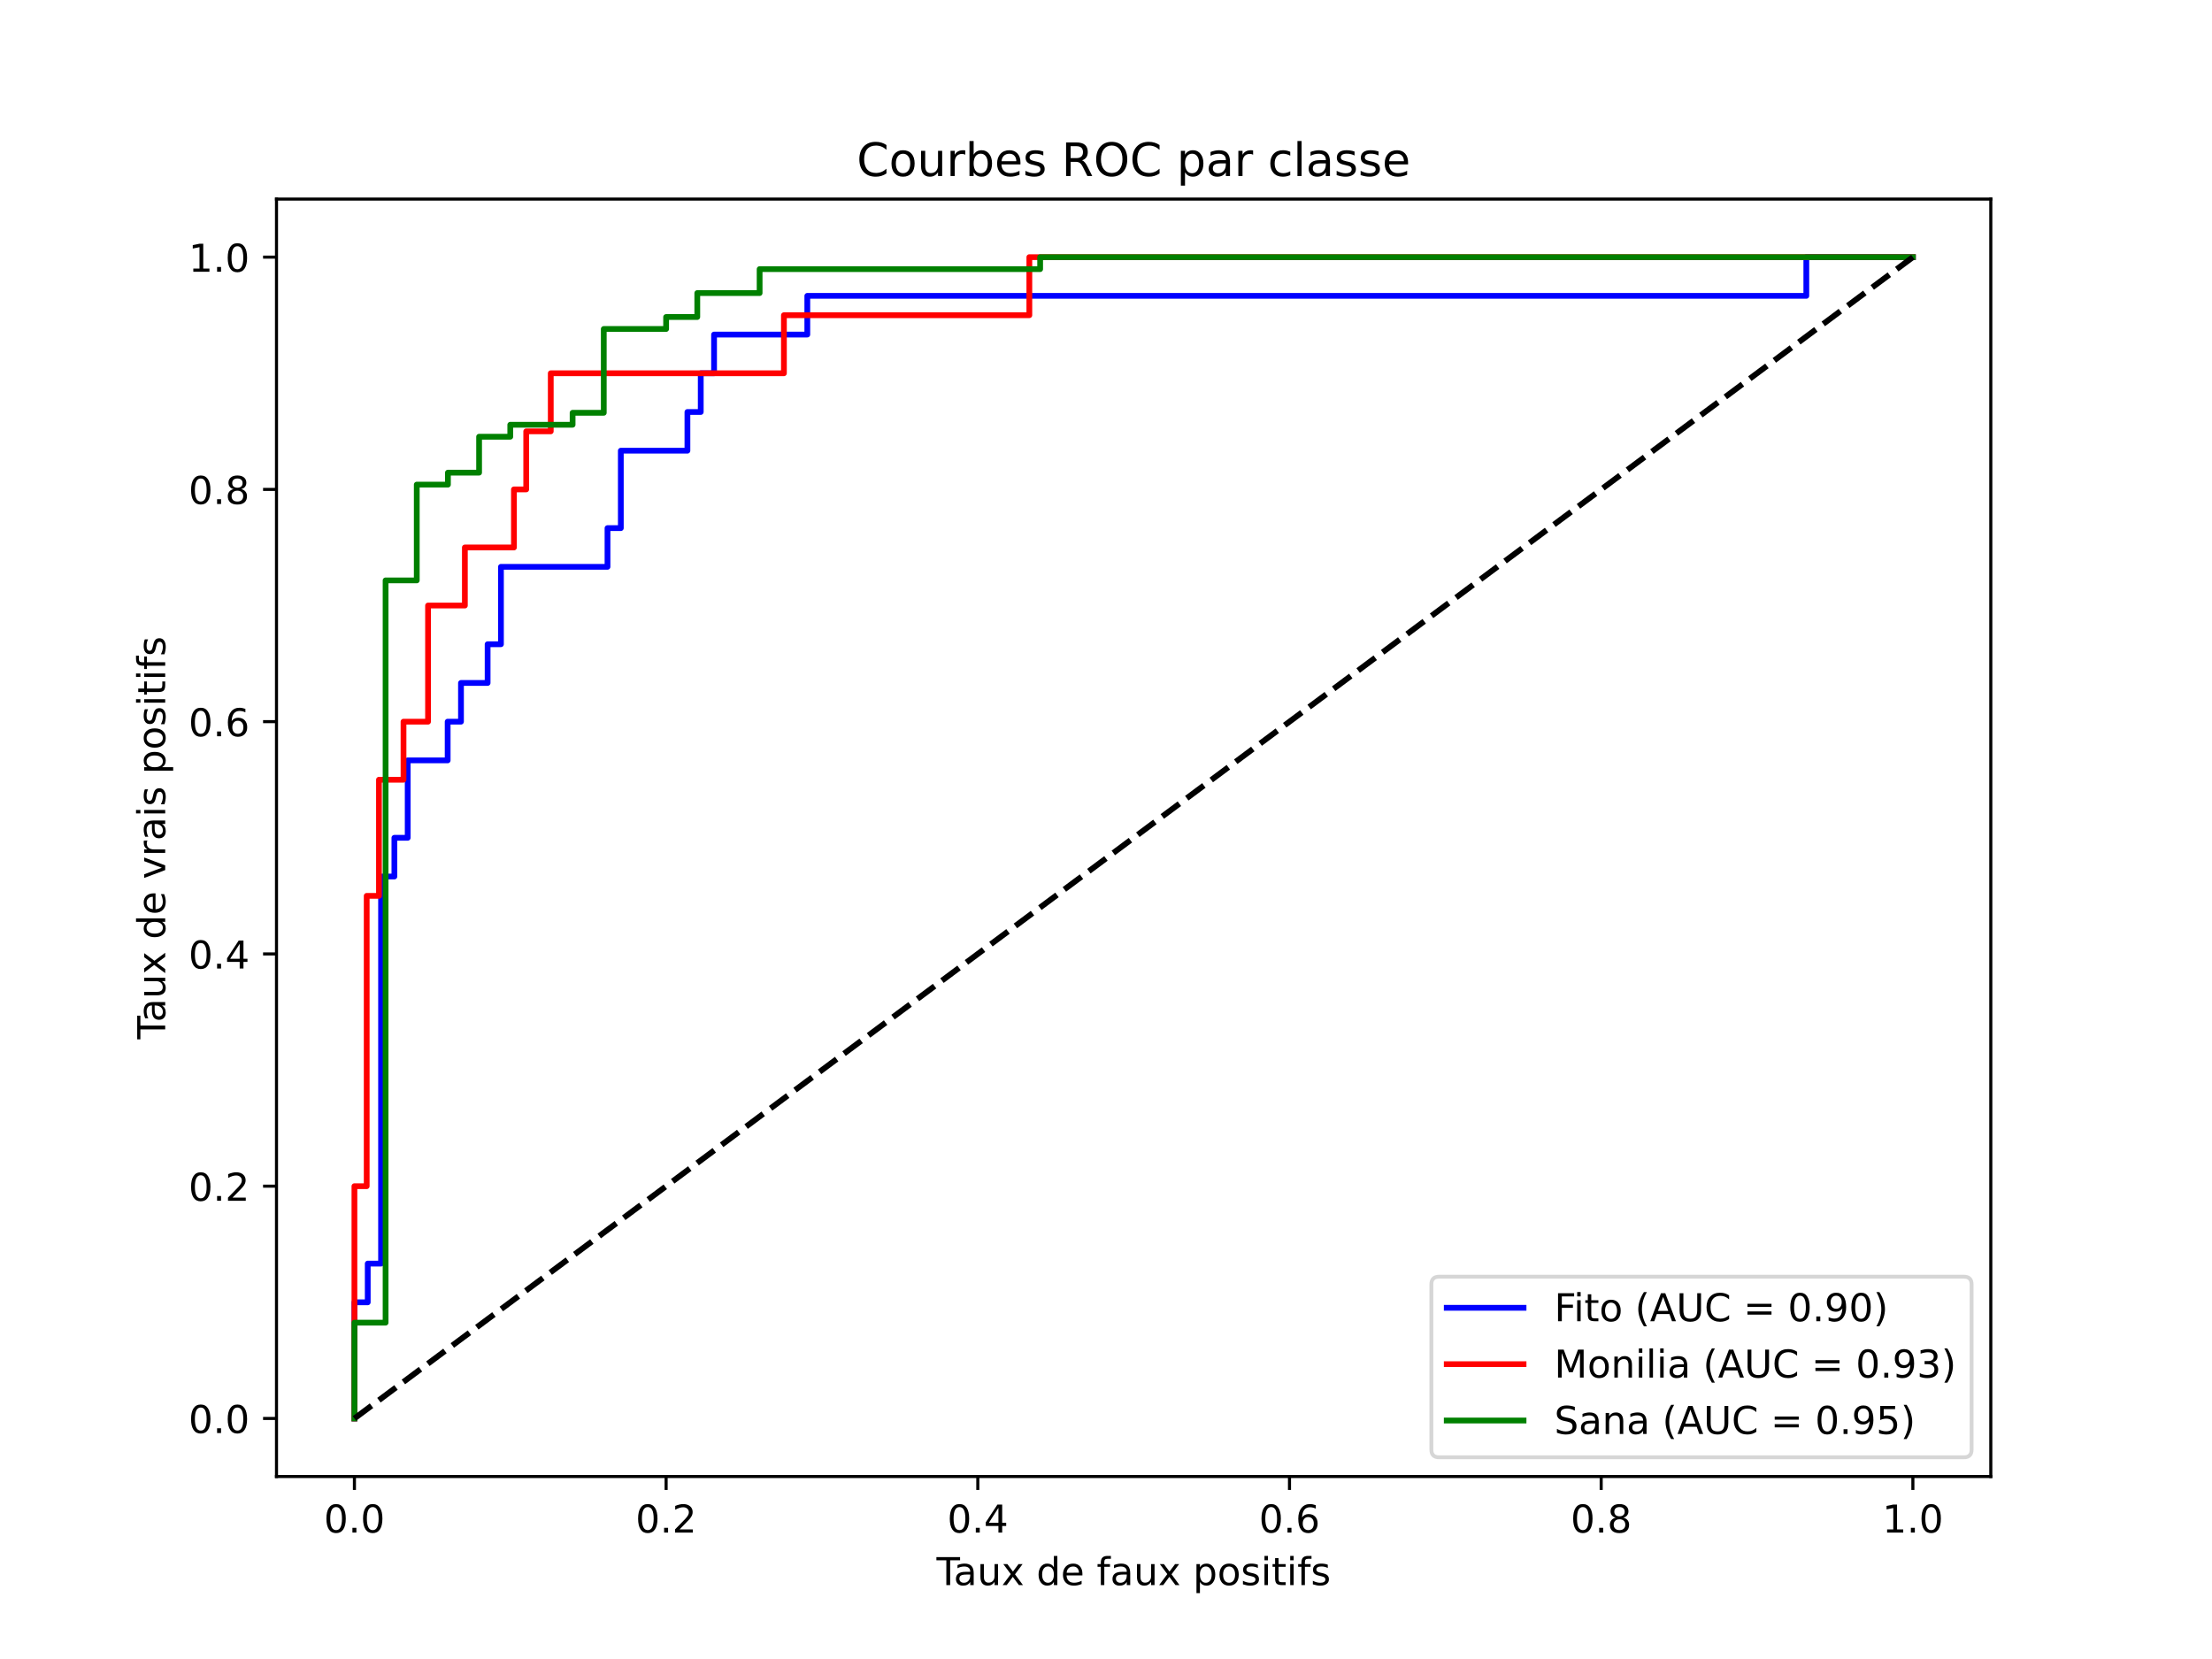
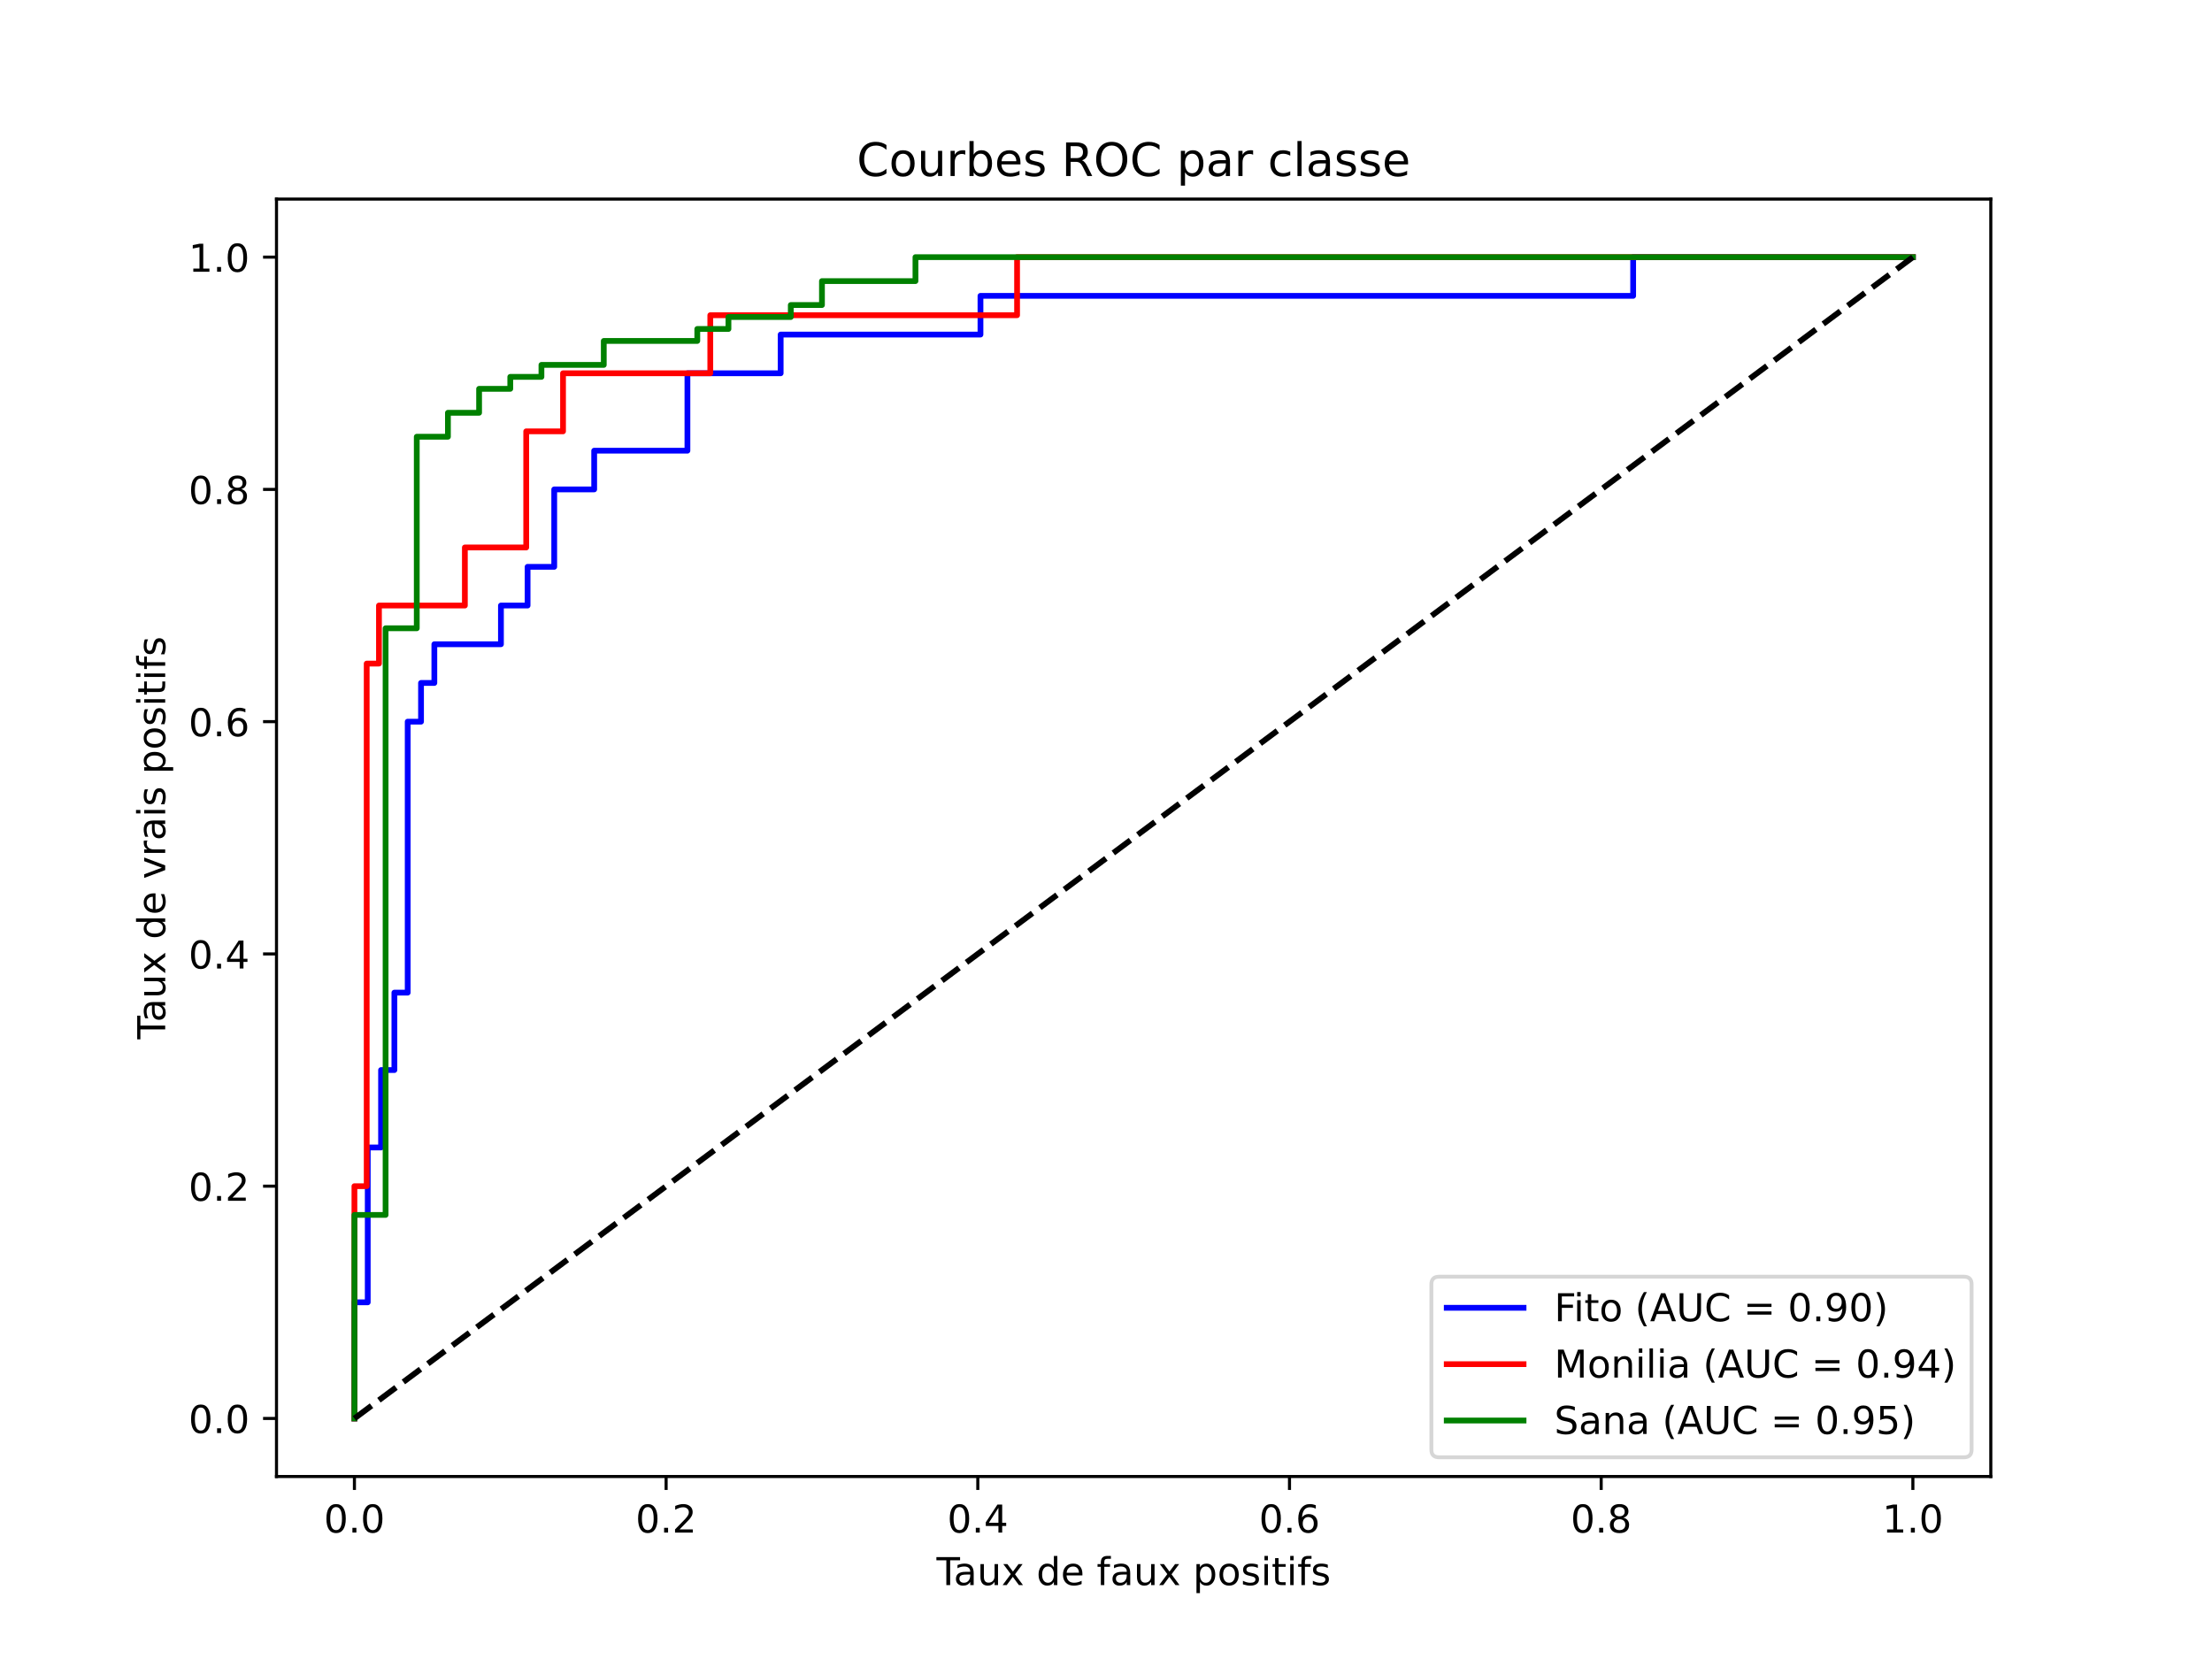
<svg xmlns="http://www.w3.org/2000/svg" xmlns:xlink="http://www.w3.org/1999/xlink" width="576pt" height="432pt" viewBox="0 0 576 432" version="1.1">
  <defs>
    <style type="text/css">*{stroke-linejoin: round; stroke-linecap: butt}</style>
  </defs>
  <g id="figure_1">
    <g id="patch_1">
      <path d="M 0 432  L 576 432  L 576 0  L 0 0  z " style="fill: #ffffff" />
    </g>
    <g id="axes_1">
      <g id="patch_2">
        <path d="M 72 384.48  L 518.4 384.48  L 518.4 51.84  L 72 51.84  z " style="fill: #ffffff" />
      </g>
      <g id="matplotlib.axis_1">
        <g id="xtick_1">
          <g id="line2d_1">
            <defs>
-               <path id="m2b6c0be1f5" d="M 0 0  L 0 3.5  " style="stroke: #000000; stroke-width: 0.8" />
-             </defs>
-             <g>
-               <use xlink:href="#m2b6c0be1f5" x="92.291" y="384.48" style="stroke: #000000; stroke-width: 0.8" />
+               <path id="m07fe2e2aad" d="M 0 0  L 0 3.5  " style="stroke: #000000; stroke-width: 0.8" />
+             </defs>
+             <g>
+               <use xlink:href="#m07fe2e2aad" x="92.291" y="384.48" style="stroke: #000000; stroke-width: 0.8" />
            </g>
          </g>
          <g id="text_1">
            <g transform="translate(84.33935 399.0784) scale(0.1 -0.1)">
              <defs>
                <path id="DejaVuSans-30" d="M 2034 4250  Q 1547 4250 1301 3770  Q 1056 3291 1056 2328  Q 1056 1369 1301 889  Q 1547 409 2034 409  Q 2525 409 2770 889  Q 3016 1369 3016 2328  Q 3016 3291 2770 3770  Q 2525 4250 2034 4250  z M 2034 4750  Q 2819 4750 3233 4129  Q 3647 3509 3647 2328  Q 3647 1150 3233 529  Q 2819 -91 2034 -91  Q 1250 -91 836 529  Q 422 1150 422 2328  Q 422 3509 836 4129  Q 1250 4750 2034 4750  z " transform="scale(0.015625)" />
                <path id="DejaVuSans-2e" d="M 684 794  L 1344 794  L 1344 0  L 684 0  L 684 794  z " transform="scale(0.015625)" />
              </defs>
              <use xlink:href="#DejaVuSans-30" />
              <use xlink:href="#DejaVuSans-2e" x="63.623" />
              <use xlink:href="#DejaVuSans-30" x="95.41" />
            </g>
          </g>
        </g>
        <g id="xtick_2">
          <g id="line2d_2">
            <g>
-               <use xlink:href="#m2b6c0be1f5" x="173.455" y="384.48" style="stroke: #000000; stroke-width: 0.8" />
+               <use xlink:href="#m07fe2e2aad" x="173.455" y="384.48" style="stroke: #000000; stroke-width: 0.8" />
            </g>
          </g>
          <g id="text_2">
            <g transform="translate(165.503 399.0784) scale(0.1 -0.1)">
              <defs>
                <path id="DejaVuSans-32" d="M 1228 531  L 3431 531  L 3431 0  L 469 0  L 469 531  Q 828 903 1448 1529  Q 2069 2156 2228 2338  Q 2531 2678 2651 2914  Q 2772 3150 2772 3378  Q 2772 3750 2511 3984  Q 2250 4219 1831 4219  Q 1534 4219 1204 4116  Q 875 4013 500 3803  L 500 4441  Q 881 4594 1212 4672  Q 1544 4750 1819 4750  Q 2544 4750 2975 4387  Q 3406 4025 3406 3419  Q 3406 3131 3298 2873  Q 3191 2616 2906 2266  Q 2828 2175 2409 1742  Q 1991 1309 1228 531  z " transform="scale(0.015625)" />
              </defs>
              <use xlink:href="#DejaVuSans-30" />
              <use xlink:href="#DejaVuSans-2e" x="63.623" />
              <use xlink:href="#DejaVuSans-32" x="95.41" />
            </g>
          </g>
        </g>
        <g id="xtick_3">
          <g id="line2d_3">
            <g>
-               <use xlink:href="#m2b6c0be1f5" x="254.618" y="384.48" style="stroke: #000000; stroke-width: 0.8" />
+               <use xlink:href="#m07fe2e2aad" x="254.618" y="384.48" style="stroke: #000000; stroke-width: 0.8" />
            </g>
          </g>
          <g id="text_3">
            <g transform="translate(246.6666 399.0784) scale(0.1 -0.1)">
              <defs>
                <path id="DejaVuSans-34" d="M 2419 4116  L 825 1625  L 2419 1625  L 2419 4116  z M 2253 4666  L 3047 4666  L 3047 1625  L 3713 1625  L 3713 1100  L 3047 1100  L 3047 0  L 2419 0  L 2419 1100  L 313 1100  L 313 1709  L 2253 4666  z " transform="scale(0.015625)" />
              </defs>
              <use xlink:href="#DejaVuSans-30" />
              <use xlink:href="#DejaVuSans-2e" x="63.623" />
              <use xlink:href="#DejaVuSans-34" x="95.41" />
            </g>
          </g>
        </g>
        <g id="xtick_4">
          <g id="line2d_4">
            <g>
-               <use xlink:href="#m2b6c0be1f5" x="335.782" y="384.48" style="stroke: #000000; stroke-width: 0.8" />
+               <use xlink:href="#m07fe2e2aad" x="335.782" y="384.48" style="stroke: #000000; stroke-width: 0.8" />
            </g>
          </g>
          <g id="text_4">
            <g transform="translate(327.8303 399.0784) scale(0.1 -0.1)">
              <defs>
                <path id="DejaVuSans-36" d="M 2113 2584  Q 1688 2584 1439 2293  Q 1191 2003 1191 1497  Q 1191 994 1439 701  Q 1688 409 2113 409  Q 2538 409 2786 701  Q 3034 994 3034 1497  Q 3034 2003 2786 2293  Q 2538 2584 2113 2584  z M 3366 4563  L 3366 3988  Q 3128 4100 2886 4159  Q 2644 4219 2406 4219  Q 1781 4219 1451 3797  Q 1122 3375 1075 2522  Q 1259 2794 1537 2939  Q 1816 3084 2150 3084  Q 2853 3084 3261 2657  Q 3669 2231 3669 1497  Q 3669 778 3244 343  Q 2819 -91 2113 -91  Q 1303 -91 875 529  Q 447 1150 447 2328  Q 447 3434 972 4092  Q 1497 4750 2381 4750  Q 2619 4750 2861 4703  Q 3103 4656 3366 4563  z " transform="scale(0.015625)" />
              </defs>
              <use xlink:href="#DejaVuSans-30" />
              <use xlink:href="#DejaVuSans-2e" x="63.623" />
              <use xlink:href="#DejaVuSans-36" x="95.41" />
            </g>
          </g>
        </g>
        <g id="xtick_5">
          <g id="line2d_5">
            <g>
-               <use xlink:href="#m2b6c0be1f5" x="416.945" y="384.48" style="stroke: #000000; stroke-width: 0.8" />
+               <use xlink:href="#m07fe2e2aad" x="416.945" y="384.48" style="stroke: #000000; stroke-width: 0.8" />
            </g>
          </g>
          <g id="text_5">
            <g transform="translate(408.9939 399.0784) scale(0.1 -0.1)">
              <defs>
                <path id="DejaVuSans-38" d="M 2034 2216  Q 1584 2216 1326 1975  Q 1069 1734 1069 1313  Q 1069 891 1326 650  Q 1584 409 2034 409  Q 2484 409 2743 651  Q 3003 894 3003 1313  Q 3003 1734 2745 1975  Q 2488 2216 2034 2216  z M 1403 2484  Q 997 2584 770 2862  Q 544 3141 544 3541  Q 544 4100 942 4425  Q 1341 4750 2034 4750  Q 2731 4750 3128 4425  Q 3525 4100 3525 3541  Q 3525 3141 3298 2862  Q 3072 2584 2669 2484  Q 3125 2378 3379 2068  Q 3634 1759 3634 1313  Q 3634 634 3220 271  Q 2806 -91 2034 -91  Q 1263 -91 848 271  Q 434 634 434 1313  Q 434 1759 690 2068  Q 947 2378 1403 2484  z M 1172 3481  Q 1172 3119 1398 2916  Q 1625 2713 2034 2713  Q 2441 2713 2670 2916  Q 2900 3119 2900 3481  Q 2900 3844 2670 4047  Q 2441 4250 2034 4250  Q 1625 4250 1398 4047  Q 1172 3844 1172 3481  z " transform="scale(0.015625)" />
              </defs>
              <use xlink:href="#DejaVuSans-30" />
              <use xlink:href="#DejaVuSans-2e" x="63.623" />
              <use xlink:href="#DejaVuSans-38" x="95.41" />
            </g>
          </g>
        </g>
        <g id="xtick_6">
          <g id="line2d_6">
            <g>
-               <use xlink:href="#m2b6c0be1f5" x="498.109" y="384.48" style="stroke: #000000; stroke-width: 0.8" />
+               <use xlink:href="#m07fe2e2aad" x="498.109" y="384.48" style="stroke: #000000; stroke-width: 0.8" />
            </g>
          </g>
          <g id="text_6">
            <g transform="translate(490.1575 399.0784) scale(0.1 -0.1)">
              <defs>
                <path id="DejaVuSans-31" d="M 794 531  L 1825 531  L 1825 4091  L 703 3866  L 703 4441  L 1819 4666  L 2450 4666  L 2450 531  L 3481 531  L 3481 0  L 794 0  L 794 531  z " transform="scale(0.015625)" />
              </defs>
              <use xlink:href="#DejaVuSans-31" />
              <use xlink:href="#DejaVuSans-2e" x="63.623" />
              <use xlink:href="#DejaVuSans-30" x="95.41" />
            </g>
          </g>
        </g>
        <g id="text_7">
          <g transform="translate(243.8672 412.7566) scale(0.1 -0.1)">
            <defs>
              <path id="DejaVuSans-54" d="M -19 4666  L 3928 4666  L 3928 4134  L 2272 4134  L 2272 0  L 1638 0  L 1638 4134  L -19 4134  L -19 4666  z " transform="scale(0.015625)" />
              <path id="DejaVuSans-61" d="M 2194 1759  Q 1497 1759 1228 1600  Q 959 1441 959 1056  Q 959 750 1161 570  Q 1363 391 1709 391  Q 2188 391 2477 730  Q 2766 1069 2766 1631  L 2766 1759  L 2194 1759  z M 3341 1997  L 3341 0  L 2766 0  L 2766 531  Q 2569 213 2275 61  Q 1981 -91 1556 -91  Q 1019 -91 701 211  Q 384 513 384 1019  Q 384 1609 779 1909  Q 1175 2209 1959 2209  L 2766 2209  L 2766 2266  Q 2766 2663 2505 2880  Q 2244 3097 1772 3097  Q 1472 3097 1187 3025  Q 903 2953 641 2809  L 641 3341  Q 956 3463 1253 3523  Q 1550 3584 1831 3584  Q 2591 3584 2966 3190  Q 3341 2797 3341 1997  z " transform="scale(0.015625)" />
              <path id="DejaVuSans-75" d="M 544 1381  L 544 3500  L 1119 3500  L 1119 1403  Q 1119 906 1312 657  Q 1506 409 1894 409  Q 2359 409 2629 706  Q 2900 1003 2900 1516  L 2900 3500  L 3475 3500  L 3475 0  L 2900 0  L 2900 538  Q 2691 219 2414 64  Q 2138 -91 1772 -91  Q 1169 -91 856 284  Q 544 659 544 1381  z M 1991 3584  L 1991 3584  z " transform="scale(0.015625)" />
              <path id="DejaVuSans-78" d="M 3513 3500  L 2247 1797  L 3578 0  L 2900 0  L 1881 1375  L 863 0  L 184 0  L 1544 1831  L 300 3500  L 978 3500  L 1906 2253  L 2834 3500  L 3513 3500  z " transform="scale(0.015625)" />
              <path id="DejaVuSans-20" transform="scale(0.015625)" />
              <path id="DejaVuSans-64" d="M 2906 2969  L 2906 4863  L 3481 4863  L 3481 0  L 2906 0  L 2906 525  Q 2725 213 2448 61  Q 2172 -91 1784 -91  Q 1150 -91 751 415  Q 353 922 353 1747  Q 353 2572 751 3078  Q 1150 3584 1784 3584  Q 2172 3584 2448 3432  Q 2725 3281 2906 2969  z M 947 1747  Q 947 1113 1208 752  Q 1469 391 1925 391  Q 2381 391 2643 752  Q 2906 1113 2906 1747  Q 2906 2381 2643 2742  Q 2381 3103 1925 3103  Q 1469 3103 1208 2742  Q 947 2381 947 1747  z " transform="scale(0.015625)" />
              <path id="DejaVuSans-65" d="M 3597 1894  L 3597 1613  L 953 1613  Q 991 1019 1311 708  Q 1631 397 2203 397  Q 2534 397 2845 478  Q 3156 559 3463 722  L 3463 178  Q 3153 47 2828 -22  Q 2503 -91 2169 -91  Q 1331 -91 842 396  Q 353 884 353 1716  Q 353 2575 817 3079  Q 1281 3584 2069 3584  Q 2775 3584 3186 3129  Q 3597 2675 3597 1894  z M 3022 2063  Q 3016 2534 2758 2815  Q 2500 3097 2075 3097  Q 1594 3097 1305 2825  Q 1016 2553 972 2059  L 3022 2063  z " transform="scale(0.015625)" />
              <path id="DejaVuSans-66" d="M 2375 4863  L 2375 4384  L 1825 4384  Q 1516 4384 1395 4259  Q 1275 4134 1275 3809  L 1275 3500  L 2222 3500  L 2222 3053  L 1275 3053  L 1275 0  L 697 0  L 697 3053  L 147 3053  L 147 3500  L 697 3500  L 697 3744  Q 697 4328 969 4595  Q 1241 4863 1831 4863  L 2375 4863  z " transform="scale(0.015625)" />
              <path id="DejaVuSans-70" d="M 1159 525  L 1159 -1331  L 581 -1331  L 581 3500  L 1159 3500  L 1159 2969  Q 1341 3281 1617 3432  Q 1894 3584 2278 3584  Q 2916 3584 3314 3078  Q 3713 2572 3713 1747  Q 3713 922 3314 415  Q 2916 -91 2278 -91  Q 1894 -91 1617 61  Q 1341 213 1159 525  z M 3116 1747  Q 3116 2381 2855 2742  Q 2594 3103 2138 3103  Q 1681 3103 1420 2742  Q 1159 2381 1159 1747  Q 1159 1113 1420 752  Q 1681 391 2138 391  Q 2594 391 2855 752  Q 3116 1113 3116 1747  z " transform="scale(0.015625)" />
              <path id="DejaVuSans-6f" d="M 1959 3097  Q 1497 3097 1228 2736  Q 959 2375 959 1747  Q 959 1119 1226 758  Q 1494 397 1959 397  Q 2419 397 2687 759  Q 2956 1122 2956 1747  Q 2956 2369 2687 2733  Q 2419 3097 1959 3097  z M 1959 3584  Q 2709 3584 3137 3096  Q 3566 2609 3566 1747  Q 3566 888 3137 398  Q 2709 -91 1959 -91  Q 1206 -91 779 398  Q 353 888 353 1747  Q 353 2609 779 3096  Q 1206 3584 1959 3584  z " transform="scale(0.015625)" />
              <path id="DejaVuSans-73" d="M 2834 3397  L 2834 2853  Q 2591 2978 2328 3040  Q 2066 3103 1784 3103  Q 1356 3103 1142 2972  Q 928 2841 928 2578  Q 928 2378 1081 2264  Q 1234 2150 1697 2047  L 1894 2003  Q 2506 1872 2764 1633  Q 3022 1394 3022 966  Q 3022 478 2636 193  Q 2250 -91 1575 -91  Q 1294 -91 989 -36  Q 684 19 347 128  L 347 722  Q 666 556 975 473  Q 1284 391 1588 391  Q 1994 391 2212 530  Q 2431 669 2431 922  Q 2431 1156 2273 1281  Q 2116 1406 1581 1522  L 1381 1569  Q 847 1681 609 1914  Q 372 2147 372 2553  Q 372 3047 722 3315  Q 1072 3584 1716 3584  Q 2034 3584 2315 3537  Q 2597 3491 2834 3397  z " transform="scale(0.015625)" />
              <path id="DejaVuSans-69" d="M 603 3500  L 1178 3500  L 1178 0  L 603 0  L 603 3500  z M 603 4863  L 1178 4863  L 1178 4134  L 603 4134  L 603 4863  z " transform="scale(0.015625)" />
              <path id="DejaVuSans-74" d="M 1172 4494  L 1172 3500  L 2356 3500  L 2356 3053  L 1172 3053  L 1172 1153  Q 1172 725 1289 603  Q 1406 481 1766 481  L 2356 481  L 2356 0  L 1766 0  Q 1100 0 847 248  Q 594 497 594 1153  L 594 3053  L 172 3053  L 172 3500  L 594 3500  L 594 4494  L 1172 4494  z " transform="scale(0.015625)" />
            </defs>
            <use xlink:href="#DejaVuSans-54" />
            <use xlink:href="#DejaVuSans-61" x="44.584" />
            <use xlink:href="#DejaVuSans-75" x="105.863" />
            <use xlink:href="#DejaVuSans-78" x="169.242" />
            <use xlink:href="#DejaVuSans-20" x="228.422" />
            <use xlink:href="#DejaVuSans-64" x="260.209" />
            <use xlink:href="#DejaVuSans-65" x="323.686" />
            <use xlink:href="#DejaVuSans-20" x="385.209" />
            <use xlink:href="#DejaVuSans-66" x="416.996" />
            <use xlink:href="#DejaVuSans-61" x="452.201" />
            <use xlink:href="#DejaVuSans-75" x="513.48" />
            <use xlink:href="#DejaVuSans-78" x="576.859" />
            <use xlink:href="#DejaVuSans-20" x="636.039" />
            <use xlink:href="#DejaVuSans-70" x="667.826" />
            <use xlink:href="#DejaVuSans-6f" x="731.303" />
            <use xlink:href="#DejaVuSans-73" x="792.484" />
            <use xlink:href="#DejaVuSans-69" x="844.584" />
            <use xlink:href="#DejaVuSans-74" x="872.367" />
            <use xlink:href="#DejaVuSans-69" x="911.576" />
            <use xlink:href="#DejaVuSans-66" x="939.359" />
            <use xlink:href="#DejaVuSans-73" x="974.564" />
          </g>
        </g>
      </g>
      <g id="matplotlib.axis_2">
        <g id="ytick_1">
          <g id="line2d_7">
            <defs>
-               <path id="mcd42ee9624" d="M 0 0  L -3.5 0  " style="stroke: #000000; stroke-width: 0.8" />
-             </defs>
-             <g>
-               <use xlink:href="#mcd42ee9624" x="72" y="369.36" style="stroke: #000000; stroke-width: 0.8" />
+               <path id="m9bc66a94f2" d="M 0 0  L -3.5 0  " style="stroke: #000000; stroke-width: 0.8" />
+             </defs>
+             <g>
+               <use xlink:href="#m9bc66a94f2" x="72" y="369.36" style="stroke: #000000; stroke-width: 0.8" />
            </g>
          </g>
          <g id="text_8">
            <g transform="translate(49.09687 373.1592) scale(0.1 -0.1)">
              <use xlink:href="#DejaVuSans-30" />
              <use xlink:href="#DejaVuSans-2e" x="63.623" />
              <use xlink:href="#DejaVuSans-30" x="95.41" />
            </g>
          </g>
        </g>
        <g id="ytick_2">
          <g id="line2d_8">
            <g>
-               <use xlink:href="#mcd42ee9624" x="72" y="308.88" style="stroke: #000000; stroke-width: 0.8" />
+               <use xlink:href="#m9bc66a94f2" x="72" y="308.88" style="stroke: #000000; stroke-width: 0.8" />
            </g>
          </g>
          <g id="text_9">
            <g transform="translate(49.09687 312.6792) scale(0.1 -0.1)">
              <use xlink:href="#DejaVuSans-30" />
              <use xlink:href="#DejaVuSans-2e" x="63.623" />
              <use xlink:href="#DejaVuSans-32" x="95.41" />
            </g>
          </g>
        </g>
        <g id="ytick_3">
          <g id="line2d_9">
            <g>
-               <use xlink:href="#mcd42ee9624" x="72" y="248.4" style="stroke: #000000; stroke-width: 0.8" />
+               <use xlink:href="#m9bc66a94f2" x="72" y="248.4" style="stroke: #000000; stroke-width: 0.8" />
            </g>
          </g>
          <g id="text_10">
            <g transform="translate(49.09687 252.1992) scale(0.1 -0.1)">
              <use xlink:href="#DejaVuSans-30" />
              <use xlink:href="#DejaVuSans-2e" x="63.623" />
              <use xlink:href="#DejaVuSans-34" x="95.41" />
            </g>
          </g>
        </g>
        <g id="ytick_4">
          <g id="line2d_10">
            <g>
-               <use xlink:href="#mcd42ee9624" x="72" y="187.92" style="stroke: #000000; stroke-width: 0.8" />
+               <use xlink:href="#m9bc66a94f2" x="72" y="187.92" style="stroke: #000000; stroke-width: 0.8" />
            </g>
          </g>
          <g id="text_11">
            <g transform="translate(49.09687 191.7192) scale(0.1 -0.1)">
              <use xlink:href="#DejaVuSans-30" />
              <use xlink:href="#DejaVuSans-2e" x="63.623" />
              <use xlink:href="#DejaVuSans-36" x="95.41" />
            </g>
          </g>
        </g>
        <g id="ytick_5">
          <g id="line2d_11">
            <g>
-               <use xlink:href="#mcd42ee9624" x="72" y="127.44" style="stroke: #000000; stroke-width: 0.8" />
+               <use xlink:href="#m9bc66a94f2" x="72" y="127.44" style="stroke: #000000; stroke-width: 0.8" />
            </g>
          </g>
          <g id="text_12">
            <g transform="translate(49.09687 131.2392) scale(0.1 -0.1)">
              <use xlink:href="#DejaVuSans-30" />
              <use xlink:href="#DejaVuSans-2e" x="63.623" />
              <use xlink:href="#DejaVuSans-38" x="95.41" />
            </g>
          </g>
        </g>
        <g id="ytick_6">
          <g id="line2d_12">
            <g>
-               <use xlink:href="#mcd42ee9624" x="72" y="66.96" style="stroke: #000000; stroke-width: 0.8" />
+               <use xlink:href="#m9bc66a94f2" x="72" y="66.96" style="stroke: #000000; stroke-width: 0.8" />
            </g>
          </g>
          <g id="text_13">
            <g transform="translate(49.09687 70.75922) scale(0.1 -0.1)">
              <use xlink:href="#DejaVuSans-31" />
              <use xlink:href="#DejaVuSans-2e" x="63.623" />
              <use xlink:href="#DejaVuSans-30" x="95.41" />
            </g>
          </g>
        </g>
        <g id="text_14">
          <g transform="translate(43.01719 270.6131) rotate(-90) scale(0.1 -0.1)">
            <defs>
              <path id="DejaVuSans-76" d="M 191 3500  L 800 3500  L 1894 563  L 2988 3500  L 3597 3500  L 2284 0  L 1503 0  L 191 3500  z " transform="scale(0.015625)" />
              <path id="DejaVuSans-72" d="M 2631 2963  Q 2534 3019 2420 3045  Q 2306 3072 2169 3072  Q 1681 3072 1420 2755  Q 1159 2438 1159 1844  L 1159 0  L 581 0  L 581 3500  L 1159 3500  L 1159 2956  Q 1341 3275 1631 3429  Q 1922 3584 2338 3584  Q 2397 3584 2469 3576  Q 2541 3569 2628 3553  L 2631 2963  z " transform="scale(0.015625)" />
            </defs>
            <use xlink:href="#DejaVuSans-54" />
            <use xlink:href="#DejaVuSans-61" x="44.584" />
            <use xlink:href="#DejaVuSans-75" x="105.863" />
            <use xlink:href="#DejaVuSans-78" x="169.242" />
            <use xlink:href="#DejaVuSans-20" x="228.422" />
            <use xlink:href="#DejaVuSans-64" x="260.209" />
            <use xlink:href="#DejaVuSans-65" x="323.686" />
            <use xlink:href="#DejaVuSans-20" x="385.209" />
            <use xlink:href="#DejaVuSans-76" x="416.996" />
            <use xlink:href="#DejaVuSans-72" x="476.176" />
            <use xlink:href="#DejaVuSans-61" x="517.289" />
            <use xlink:href="#DejaVuSans-69" x="578.568" />
            <use xlink:href="#DejaVuSans-73" x="606.352" />
            <use xlink:href="#DejaVuSans-20" x="658.451" />
            <use xlink:href="#DejaVuSans-70" x="690.238" />
            <use xlink:href="#DejaVuSans-6f" x="753.715" />
            <use xlink:href="#DejaVuSans-73" x="814.896" />
            <use xlink:href="#DejaVuSans-69" x="866.996" />
            <use xlink:href="#DejaVuSans-74" x="894.779" />
            <use xlink:href="#DejaVuSans-69" x="933.988" />
            <use xlink:href="#DejaVuSans-66" x="961.771" />
            <use xlink:href="#DejaVuSans-73" x="996.977" />
          </g>
        </g>
      </g>
      <g id="line2d_13">
-         <path d="M 92.291 369.36  L 92.291 359.28  L 92.291 339.12  L 95.759 339.12  L 95.759 329.04  L 99.228 329.04  L 99.228 228.24  L 102.697 228.24  L 102.697 218.16  L 106.165 218.16  L 106.165 198  L 116.571 198  L 116.571 187.92  L 120.039 187.92  L 120.039 177.84  L 126.976 177.84  L 126.976 167.76  L 130.445 167.76  L 130.445 147.6  L 158.193 147.6  L 158.193 137.52  L 161.662 137.52  L 161.662 117.36  L 179.004 117.36  L 179.004 107.28  L 182.473 107.28  L 182.473 97.2  L 185.941 97.2  L 185.941 87.12  L 210.221 87.12  L 210.221 77.04  L 470.361 77.04  L 470.361 66.96  L 498.109 66.96  " clip-path="url(#p2c3a5e94e1)" style="fill: none; stroke: #0000ff; stroke-width: 1.5; stroke-linecap: square" />
+         <path d="M 92.291 369.36  L 92.291 359.28  L 92.291 339.12  L 95.759 339.12  L 95.759 298.8  L 99.228 298.8  L 99.228 278.64  L 102.697 278.64  L 102.697 258.48  L 106.165 258.48  L 106.165 187.92  L 109.634 187.92  L 109.634 177.84  L 113.102 177.84  L 113.102 167.76  L 130.445 167.76  L 130.445 157.68  L 137.382 157.68  L 137.382 147.6  L 144.319 147.6  L 144.319 127.44  L 154.724 127.44  L 154.724 117.36  L 179.004 117.36  L 179.004 97.2  L 203.284 97.2  L 203.284 87.12  L 255.312 87.12  L 255.312 77.04  L 425.27 77.04  L 425.27 66.96  L 498.109 66.96  " clip-path="url(#pda0722b1db)" style="fill: none; stroke: #0000ff; stroke-width: 1.5; stroke-linecap: square" />
      </g>
      <g id="line2d_14">
-         <path d="M 92.291 369.36  L 92.291 354.24  L 92.291 308.88  L 95.486 308.88  L 95.486 233.28  L 98.682 233.28  L 98.682 203.04  L 105.073 203.04  L 105.073 187.92  L 111.463 187.92  L 111.463 157.68  L 121.05 157.68  L 121.05 142.56  L 133.831 142.56  L 133.831 127.44  L 137.027 127.44  L 137.027 112.32  L 143.418 112.32  L 143.418 97.2  L 204.131 97.2  L 204.131 82.08  L 268.039 82.08  L 268.039 66.96  L 498.109 66.96  " clip-path="url(#p2c3a5e94e1)" style="fill: none; stroke: #ff0000; stroke-width: 1.5; stroke-linecap: square" />
+         <path d="M 92.291 369.36  L 92.291 354.24  L 92.291 308.88  L 95.486 308.88  L 95.486 172.8  L 98.682 172.8  L 98.682 157.68  L 121.05 157.68  L 121.05 142.56  L 137.027 142.56  L 137.027 112.32  L 146.613 112.32  L 146.613 97.2  L 184.958 97.2  L 184.958 82.08  L 264.844 82.08  L 264.844 66.96  L 498.109 66.96  " clip-path="url(#pda0722b1db)" style="fill: none; stroke: #ff0000; stroke-width: 1.5; stroke-linecap: square" />
      </g>
      <g id="line2d_15">
-         <path d="M 92.291 369.36  L 92.291 366.242  L 92.291 344.42  L 100.407 344.42  L 100.407 151.133  L 108.524 151.133  L 108.524 126.193  L 116.64 126.193  L 116.64 123.075  L 124.756 123.075  L 124.756 113.723  L 132.873 113.723  L 132.873 110.605  L 149.105 110.605  L 149.105 107.488  L 157.222 107.488  L 157.222 85.665  L 173.455 85.665  L 173.455 82.548  L 181.571 82.548  L 181.571 76.313  L 197.804 76.313  L 197.804 70.078  L 270.851 70.078  L 270.851 66.96  L 498.109 66.96  " clip-path="url(#p2c3a5e94e1)" style="fill: none; stroke: #008000; stroke-width: 1.5; stroke-linecap: square" />
+         <path d="M 92.291 369.36  L 92.291 366.242  L 92.291 316.362  L 100.407 316.362  L 100.407 163.603  L 108.524 163.603  L 108.524 113.723  L 116.64 113.723  L 116.64 107.488  L 124.756 107.488  L 124.756 101.253  L 132.873 101.253  L 132.873 98.135  L 140.989 98.135  L 140.989 95.018  L 157.222 95.018  L 157.222 88.783  L 181.571 88.783  L 181.571 85.665  L 189.687 85.665  L 189.687 82.548  L 205.92 82.548  L 205.92 79.43  L 214.036 79.43  L 214.036 73.195  L 238.385 73.195  L 238.385 66.96  L 498.109 66.96  " clip-path="url(#pda0722b1db)" style="fill: none; stroke: #008000; stroke-width: 1.5; stroke-linecap: square" />
      </g>
      <g id="line2d_16">
-         <path d="M 92.291 369.36  L 498.109 66.96  " clip-path="url(#p2c3a5e94e1)" style="fill: none; stroke-dasharray: 5.55,2.4; stroke-dashoffset: 0; stroke: #000000; stroke-width: 1.5" />
+         <path d="M 92.291 369.36  L 498.109 66.96  " clip-path="url(#pda0722b1db)" style="fill: none; stroke-dasharray: 5.55,2.4; stroke-dashoffset: 0; stroke: #000000; stroke-width: 1.5" />
      </g>
      <g id="patch_3">
        <path d="M 72 384.48  L 72 51.84  " style="fill: none; stroke: #000000; stroke-width: 0.8; stroke-linejoin: miter; stroke-linecap: square" />
      </g>
      <g id="patch_4">
        <path d="M 518.4 384.48  L 518.4 51.84  " style="fill: none; stroke: #000000; stroke-width: 0.8; stroke-linejoin: miter; stroke-linecap: square" />
      </g>
      <g id="patch_5">
        <path d="M 72 384.48  L 518.4 384.48  " style="fill: none; stroke: #000000; stroke-width: 0.8; stroke-linejoin: miter; stroke-linecap: square" />
      </g>
      <g id="patch_6">
        <path d="M 72 51.84  L 518.4 51.84  " style="fill: none; stroke: #000000; stroke-width: 0.8; stroke-linejoin: miter; stroke-linecap: square" />
      </g>
      <g id="text_15">
        <g transform="translate(223.1025 45.84) scale(0.12 -0.12)">
          <defs>
            <path id="DejaVuSans-43" d="M 4122 4306  L 4122 3641  Q 3803 3938 3442 4084  Q 3081 4231 2675 4231  Q 1875 4231 1450 3742  Q 1025 3253 1025 2328  Q 1025 1406 1450 917  Q 1875 428 2675 428  Q 3081 428 3442 575  Q 3803 722 4122 1019  L 4122 359  Q 3791 134 3420 21  Q 3050 -91 2638 -91  Q 1578 -91 968 557  Q 359 1206 359 2328  Q 359 3453 968 4101  Q 1578 4750 2638 4750  Q 3056 4750 3426 4639  Q 3797 4528 4122 4306  z " transform="scale(0.015625)" />
            <path id="DejaVuSans-62" d="M 3116 1747  Q 3116 2381 2855 2742  Q 2594 3103 2138 3103  Q 1681 3103 1420 2742  Q 1159 2381 1159 1747  Q 1159 1113 1420 752  Q 1681 391 2138 391  Q 2594 391 2855 752  Q 3116 1113 3116 1747  z M 1159 2969  Q 1341 3281 1617 3432  Q 1894 3584 2278 3584  Q 2916 3584 3314 3078  Q 3713 2572 3713 1747  Q 3713 922 3314 415  Q 2916 -91 2278 -91  Q 1894 -91 1617 61  Q 1341 213 1159 525  L 1159 0  L 581 0  L 581 4863  L 1159 4863  L 1159 2969  z " transform="scale(0.015625)" />
            <path id="DejaVuSans-52" d="M 2841 2188  Q 3044 2119 3236 1894  Q 3428 1669 3622 1275  L 4263 0  L 3584 0  L 2988 1197  Q 2756 1666 2539 1819  Q 2322 1972 1947 1972  L 1259 1972  L 1259 0  L 628 0  L 628 4666  L 2053 4666  Q 2853 4666 3247 4331  Q 3641 3997 3641 3322  Q 3641 2881 3436 2590  Q 3231 2300 2841 2188  z M 1259 4147  L 1259 2491  L 2053 2491  Q 2509 2491 2742 2702  Q 2975 2913 2975 3322  Q 2975 3731 2742 3939  Q 2509 4147 2053 4147  L 1259 4147  z " transform="scale(0.015625)" />
            <path id="DejaVuSans-4f" d="M 2522 4238  Q 1834 4238 1429 3725  Q 1025 3213 1025 2328  Q 1025 1447 1429 934  Q 1834 422 2522 422  Q 3209 422 3611 934  Q 4013 1447 4013 2328  Q 4013 3213 3611 3725  Q 3209 4238 2522 4238  z M 2522 4750  Q 3503 4750 4090 4092  Q 4678 3434 4678 2328  Q 4678 1225 4090 567  Q 3503 -91 2522 -91  Q 1538 -91 948 565  Q 359 1222 359 2328  Q 359 3434 948 4092  Q 1538 4750 2522 4750  z " transform="scale(0.015625)" />
            <path id="DejaVuSans-63" d="M 3122 3366  L 3122 2828  Q 2878 2963 2633 3030  Q 2388 3097 2138 3097  Q 1578 3097 1268 2742  Q 959 2388 959 1747  Q 959 1106 1268 751  Q 1578 397 2138 397  Q 2388 397 2633 464  Q 2878 531 3122 666  L 3122 134  Q 2881 22 2623 -34  Q 2366 -91 2075 -91  Q 1284 -91 818 406  Q 353 903 353 1747  Q 353 2603 823 3093  Q 1294 3584 2113 3584  Q 2378 3584 2631 3529  Q 2884 3475 3122 3366  z " transform="scale(0.015625)" />
            <path id="DejaVuSans-6c" d="M 603 4863  L 1178 4863  L 1178 0  L 603 0  L 603 4863  z " transform="scale(0.015625)" />
          </defs>
          <use xlink:href="#DejaVuSans-43" />
          <use xlink:href="#DejaVuSans-6f" x="69.824" />
          <use xlink:href="#DejaVuSans-75" x="131.006" />
          <use xlink:href="#DejaVuSans-72" x="194.385" />
          <use xlink:href="#DejaVuSans-62" x="235.498" />
          <use xlink:href="#DejaVuSans-65" x="298.975" />
          <use xlink:href="#DejaVuSans-73" x="360.498" />
          <use xlink:href="#DejaVuSans-20" x="412.598" />
          <use xlink:href="#DejaVuSans-52" x="444.385" />
          <use xlink:href="#DejaVuSans-4f" x="513.867" />
          <use xlink:href="#DejaVuSans-43" x="592.578" />
          <use xlink:href="#DejaVuSans-20" x="662.402" />
          <use xlink:href="#DejaVuSans-70" x="694.189" />
          <use xlink:href="#DejaVuSans-61" x="757.666" />
          <use xlink:href="#DejaVuSans-72" x="818.945" />
          <use xlink:href="#DejaVuSans-20" x="860.059" />
          <use xlink:href="#DejaVuSans-63" x="891.846" />
          <use xlink:href="#DejaVuSans-6c" x="946.826" />
          <use xlink:href="#DejaVuSans-61" x="974.609" />
          <use xlink:href="#DejaVuSans-73" x="1035.889" />
          <use xlink:href="#DejaVuSans-73" x="1087.988" />
          <use xlink:href="#DejaVuSans-65" x="1140.088" />
        </g>
      </g>
      <g id="legend_1">
        <g id="patch_7">
          <path d="M 374.728 379.48  L 511.4 379.48  Q 513.4 379.48 513.4 377.48  L 513.4 334.446  Q 513.4 332.446 511.4 332.446  L 374.728 332.446  Q 372.728 332.446 372.728 334.446  L 372.728 377.48  Q 372.728 379.48 374.728 379.48  z " style="fill: #ffffff; opacity: 0.8; stroke: #cccccc; stroke-linejoin: miter" />
        </g>
        <g id="line2d_17">
          <path d="M 376.728 340.544  L 386.728 340.544  L 396.728 340.544  " style="fill: none; stroke: #0000ff; stroke-width: 1.5; stroke-linecap: square" />
        </g>
        <g id="text_16">
          <g transform="translate(404.7281 344.0441) scale(0.1 -0.1)">
            <defs>
              <path id="DejaVuSans-46" d="M 628 4666  L 3309 4666  L 3309 4134  L 1259 4134  L 1259 2759  L 3109 2759  L 3109 2228  L 1259 2228  L 1259 0  L 628 0  L 628 4666  z " transform="scale(0.015625)" />
              <path id="DejaVuSans-28" d="M 1984 4856  Q 1566 4138 1362 3434  Q 1159 2731 1159 2009  Q 1159 1288 1364 580  Q 1569 -128 1984 -844  L 1484 -844  Q 1016 -109 783 600  Q 550 1309 550 2009  Q 550 2706 781 3412  Q 1013 4119 1484 4856  L 1984 4856  z " transform="scale(0.015625)" />
              <path id="DejaVuSans-41" d="M 2188 4044  L 1331 1722  L 3047 1722  L 2188 4044  z M 1831 4666  L 2547 4666  L 4325 0  L 3669 0  L 3244 1197  L 1141 1197  L 716 0  L 50 0  L 1831 4666  z " transform="scale(0.015625)" />
              <path id="DejaVuSans-55" d="M 556 4666  L 1191 4666  L 1191 1831  Q 1191 1081 1462 751  Q 1734 422 2344 422  Q 2950 422 3222 751  Q 3494 1081 3494 1831  L 3494 4666  L 4128 4666  L 4128 1753  Q 4128 841 3676 375  Q 3225 -91 2344 -91  Q 1459 -91 1007 375  Q 556 841 556 1753  L 556 4666  z " transform="scale(0.015625)" />
              <path id="DejaVuSans-3d" d="M 678 2906  L 4684 2906  L 4684 2381  L 678 2381  L 678 2906  z M 678 1631  L 4684 1631  L 4684 1100  L 678 1100  L 678 1631  z " transform="scale(0.015625)" />
              <path id="DejaVuSans-39" d="M 703 97  L 703 672  Q 941 559 1184 500  Q 1428 441 1663 441  Q 2288 441 2617 861  Q 2947 1281 2994 2138  Q 2813 1869 2534 1725  Q 2256 1581 1919 1581  Q 1219 1581 811 2004  Q 403 2428 403 3163  Q 403 3881 828 4315  Q 1253 4750 1959 4750  Q 2769 4750 3195 4129  Q 3622 3509 3622 2328  Q 3622 1225 3098 567  Q 2575 -91 1691 -91  Q 1453 -91 1209 -44  Q 966 3 703 97  z M 1959 2075  Q 2384 2075 2632 2365  Q 2881 2656 2881 3163  Q 2881 3666 2632 3958  Q 2384 4250 1959 4250  Q 1534 4250 1286 3958  Q 1038 3666 1038 3163  Q 1038 2656 1286 2365  Q 1534 2075 1959 2075  z " transform="scale(0.015625)" />
              <path id="DejaVuSans-29" d="M 513 4856  L 1013 4856  Q 1481 4119 1714 3412  Q 1947 2706 1947 2009  Q 1947 1309 1714 600  Q 1481 -109 1013 -844  L 513 -844  Q 928 -128 1133 580  Q 1338 1288 1338 2009  Q 1338 2731 1133 3434  Q 928 4138 513 4856  z " transform="scale(0.015625)" />
            </defs>
            <use xlink:href="#DejaVuSans-46" />
            <use xlink:href="#DejaVuSans-69" x="50.27" />
            <use xlink:href="#DejaVuSans-74" x="78.053" />
            <use xlink:href="#DejaVuSans-6f" x="117.262" />
            <use xlink:href="#DejaVuSans-20" x="178.443" />
            <use xlink:href="#DejaVuSans-28" x="210.23" />
            <use xlink:href="#DejaVuSans-41" x="249.244" />
            <use xlink:href="#DejaVuSans-55" x="317.652" />
            <use xlink:href="#DejaVuSans-43" x="390.846" />
            <use xlink:href="#DejaVuSans-20" x="460.67" />
            <use xlink:href="#DejaVuSans-3d" x="492.457" />
            <use xlink:href="#DejaVuSans-20" x="576.246" />
            <use xlink:href="#DejaVuSans-30" x="608.033" />
            <use xlink:href="#DejaVuSans-2e" x="671.656" />
            <use xlink:href="#DejaVuSans-39" x="703.443" />
            <use xlink:href="#DejaVuSans-30" x="767.066" />
            <use xlink:href="#DejaVuSans-29" x="830.689" />
          </g>
        </g>
        <g id="line2d_18">
          <path d="M 376.728 355.222  L 386.728 355.222  L 396.728 355.222  " style="fill: none; stroke: #ff0000; stroke-width: 1.5; stroke-linecap: square" />
        </g>
        <g id="text_17">
          <g transform="translate(404.7281 358.7222) scale(0.1 -0.1)">
            <defs>
              <path id="DejaVuSans-4d" d="M 628 4666  L 1569 4666  L 2759 1491  L 3956 4666  L 4897 4666  L 4897 0  L 4281 0  L 4281 4097  L 3078 897  L 2444 897  L 1241 4097  L 1241 0  L 628 0  L 628 4666  z " transform="scale(0.015625)" />
              <path id="DejaVuSans-6e" d="M 3513 2113  L 3513 0  L 2938 0  L 2938 2094  Q 2938 2591 2744 2837  Q 2550 3084 2163 3084  Q 1697 3084 1428 2787  Q 1159 2491 1159 1978  L 1159 0  L 581 0  L 581 3500  L 1159 3500  L 1159 2956  Q 1366 3272 1645 3428  Q 1925 3584 2291 3584  Q 2894 3584 3203 3211  Q 3513 2838 3513 2113  z " transform="scale(0.015625)" />
-               <path id="DejaVuSans-33" d="M 2597 2516  Q 3050 2419 3304 2112  Q 3559 1806 3559 1356  Q 3559 666 3084 287  Q 2609 -91 1734 -91  Q 1441 -91 1130 -33  Q 819 25 488 141  L 488 750  Q 750 597 1062 519  Q 1375 441 1716 441  Q 2309 441 2620 675  Q 2931 909 2931 1356  Q 2931 1769 2642 2001  Q 2353 2234 1838 2234  L 1294 2234  L 1294 2753  L 1863 2753  Q 2328 2753 2575 2939  Q 2822 3125 2822 3475  Q 2822 3834 2567 4026  Q 2313 4219 1838 4219  Q 1578 4219 1281 4162  Q 984 4106 628 3988  L 628 4550  Q 988 4650 1302 4700  Q 1616 4750 1894 4750  Q 2613 4750 3031 4423  Q 3450 4097 3450 3541  Q 3450 3153 3228 2886  Q 3006 2619 2597 2516  z " transform="scale(0.015625)" />
            </defs>
            <use xlink:href="#DejaVuSans-4d" />
            <use xlink:href="#DejaVuSans-6f" x="86.279" />
            <use xlink:href="#DejaVuSans-6e" x="147.461" />
            <use xlink:href="#DejaVuSans-69" x="210.84" />
            <use xlink:href="#DejaVuSans-6c" x="238.623" />
            <use xlink:href="#DejaVuSans-69" x="266.406" />
            <use xlink:href="#DejaVuSans-61" x="294.189" />
            <use xlink:href="#DejaVuSans-20" x="355.469" />
            <use xlink:href="#DejaVuSans-28" x="387.256" />
            <use xlink:href="#DejaVuSans-41" x="426.27" />
            <use xlink:href="#DejaVuSans-55" x="494.678" />
            <use xlink:href="#DejaVuSans-43" x="567.871" />
            <use xlink:href="#DejaVuSans-20" x="637.695" />
            <use xlink:href="#DejaVuSans-3d" x="669.482" />
            <use xlink:href="#DejaVuSans-20" x="753.271" />
            <use xlink:href="#DejaVuSans-30" x="785.059" />
            <use xlink:href="#DejaVuSans-2e" x="848.682" />
            <use xlink:href="#DejaVuSans-39" x="880.469" />
-             <use xlink:href="#DejaVuSans-33" x="944.092" />
+             <use xlink:href="#DejaVuSans-34" x="944.092" />
            <use xlink:href="#DejaVuSans-29" x="1007.715" />
          </g>
        </g>
        <g id="line2d_19">
          <path d="M 376.728 369.9  L 386.728 369.9  L 396.728 369.9  " style="fill: none; stroke: #008000; stroke-width: 1.5; stroke-linecap: square" />
        </g>
        <g id="text_18">
          <g transform="translate(404.7281 373.4003) scale(0.1 -0.1)">
            <defs>
              <path id="DejaVuSans-53" d="M 3425 4513  L 3425 3897  Q 3066 4069 2747 4153  Q 2428 4238 2131 4238  Q 1616 4238 1336 4038  Q 1056 3838 1056 3469  Q 1056 3159 1242 3001  Q 1428 2844 1947 2747  L 2328 2669  Q 3034 2534 3370 2195  Q 3706 1856 3706 1288  Q 3706 609 3251 259  Q 2797 -91 1919 -91  Q 1588 -91 1214 -16  Q 841 59 441 206  L 441 856  Q 825 641 1194 531  Q 1563 422 1919 422  Q 2459 422 2753 634  Q 3047 847 3047 1241  Q 3047 1584 2836 1778  Q 2625 1972 2144 2069  L 1759 2144  Q 1053 2284 737 2584  Q 422 2884 422 3419  Q 422 4038 858 4394  Q 1294 4750 2059 4750  Q 2388 4750 2728 4690  Q 3069 4631 3425 4513  z " transform="scale(0.015625)" />
              <path id="DejaVuSans-35" d="M 691 4666  L 3169 4666  L 3169 4134  L 1269 4134  L 1269 2991  Q 1406 3038 1543 3061  Q 1681 3084 1819 3084  Q 2600 3084 3056 2656  Q 3513 2228 3513 1497  Q 3513 744 3044 326  Q 2575 -91 1722 -91  Q 1428 -91 1123 -41  Q 819 9 494 109  L 494 744  Q 775 591 1075 516  Q 1375 441 1709 441  Q 2250 441 2565 725  Q 2881 1009 2881 1497  Q 2881 1984 2565 2268  Q 2250 2553 1709 2553  Q 1456 2553 1204 2497  Q 953 2441 691 2322  L 691 4666  z " transform="scale(0.015625)" />
            </defs>
            <use xlink:href="#DejaVuSans-53" />
            <use xlink:href="#DejaVuSans-61" x="63.477" />
            <use xlink:href="#DejaVuSans-6e" x="124.756" />
            <use xlink:href="#DejaVuSans-61" x="188.135" />
            <use xlink:href="#DejaVuSans-20" x="249.414" />
            <use xlink:href="#DejaVuSans-28" x="281.201" />
            <use xlink:href="#DejaVuSans-41" x="320.215" />
            <use xlink:href="#DejaVuSans-55" x="388.623" />
            <use xlink:href="#DejaVuSans-43" x="461.816" />
            <use xlink:href="#DejaVuSans-20" x="531.641" />
            <use xlink:href="#DejaVuSans-3d" x="563.428" />
            <use xlink:href="#DejaVuSans-20" x="647.217" />
            <use xlink:href="#DejaVuSans-30" x="679.004" />
            <use xlink:href="#DejaVuSans-2e" x="742.627" />
            <use xlink:href="#DejaVuSans-39" x="774.414" />
            <use xlink:href="#DejaVuSans-35" x="838.037" />
            <use xlink:href="#DejaVuSans-29" x="901.66" />
          </g>
        </g>
      </g>
    </g>
  </g>
  <defs>
-     <clipPath id="p2c3a5e94e1">
+     <clipPath id="pda0722b1db">
      <rect x="72" y="51.84" width="446.4" height="332.64" />
    </clipPath>
  </defs>
</svg>
